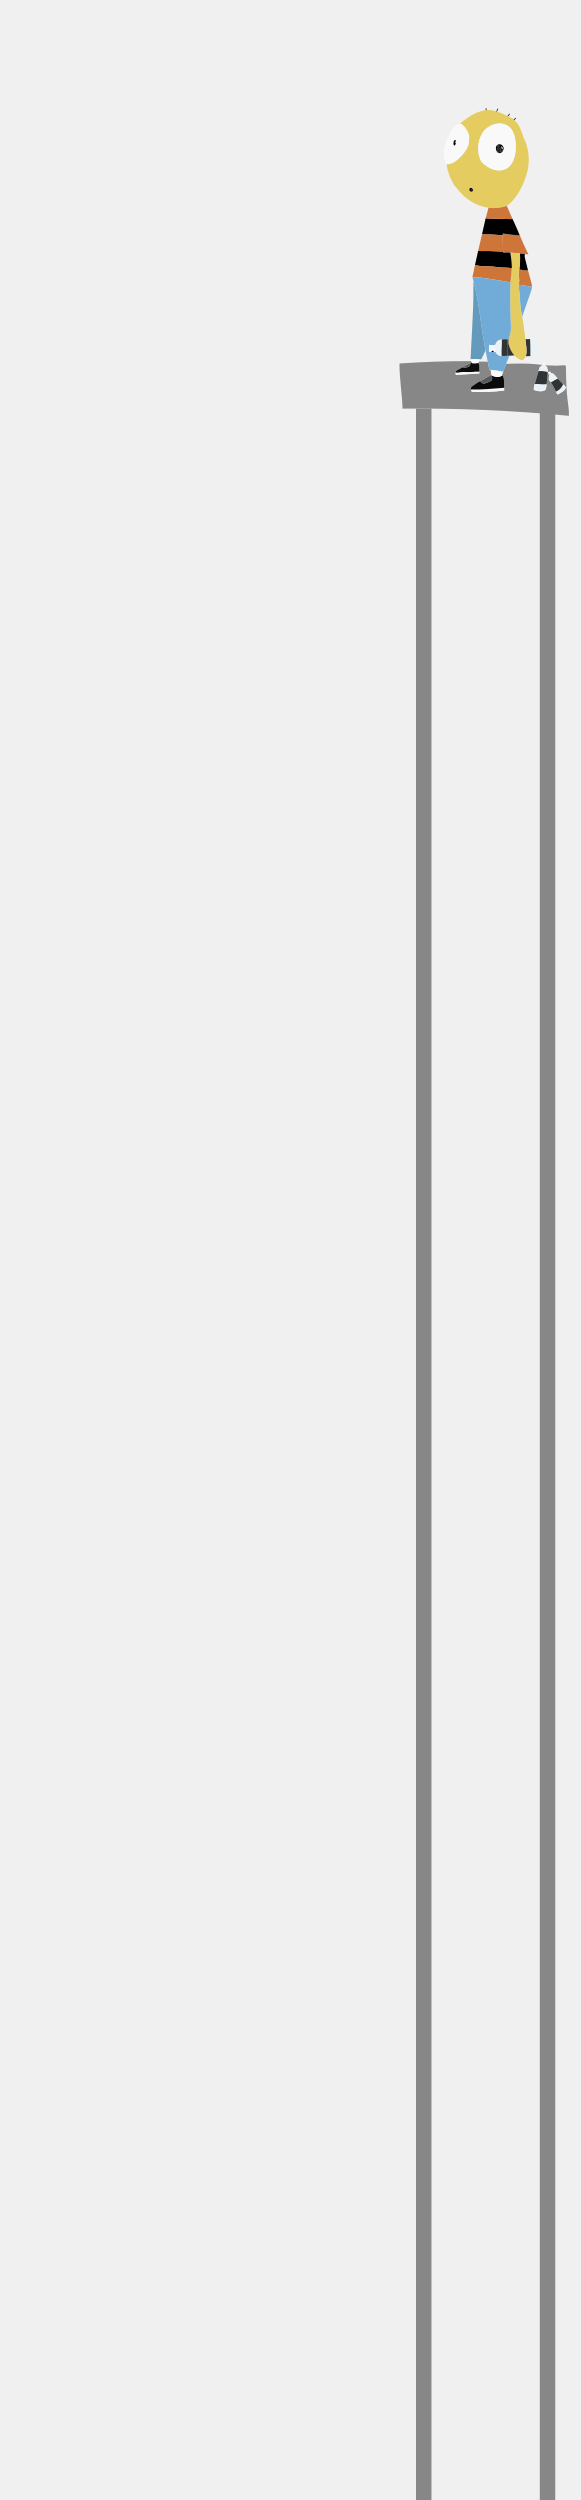
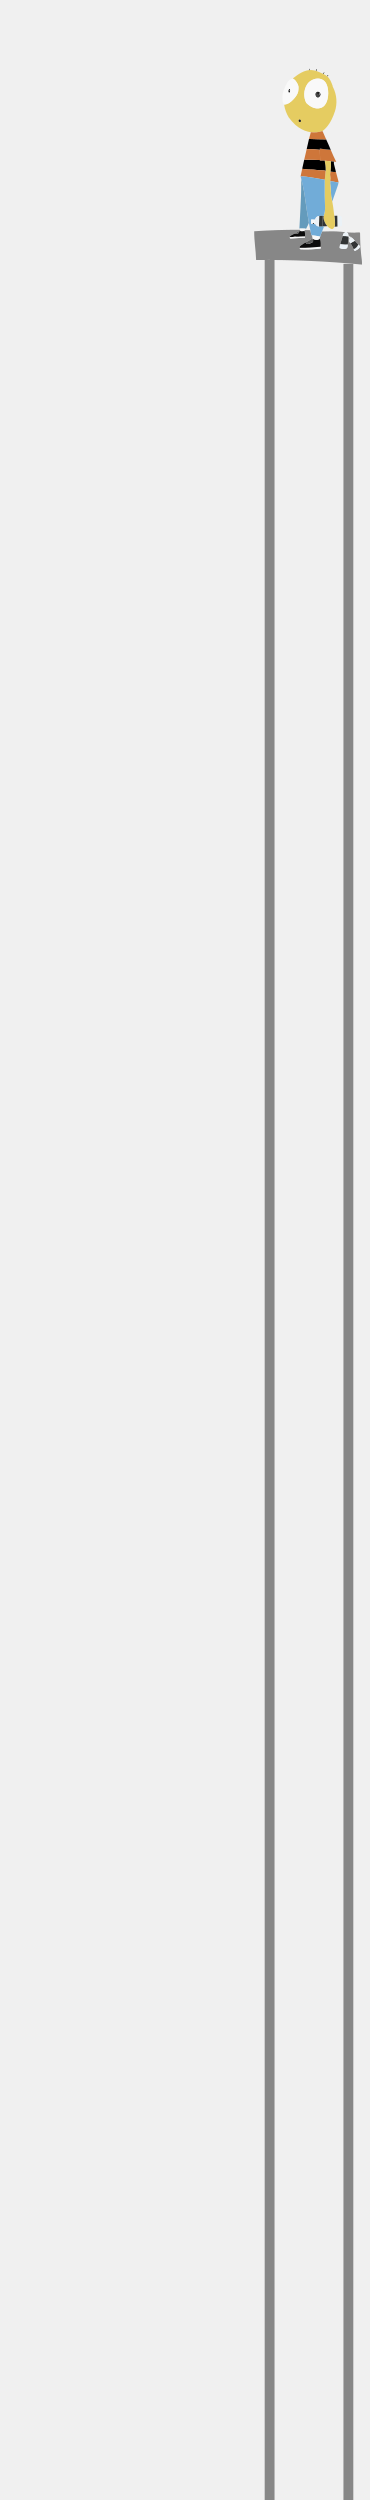
- <svg xmlns="http://www.w3.org/2000/svg" viewBox="0 0 833.2 3588.1">
+ <svg xmlns="http://www.w3.org/2000/svg" viewBox="0 0 833.2 5639.26">
  <defs>
    <style>
      .cls-1 {
        fill: #f4f7f9;
      }

      .cls-2 {
        fill: #595959;
      }

      .cls-3 {
        fill: #e5cc61;
      }

      .cls-4 {
        fill: #649bbc;
      }

      .cls-5 {
        fill: none;
        stroke: #000;
        stroke-linecap: round;
        stroke-linejoin: round;
      }

      .cls-6 {
        fill: #0c0b0b;
      }

      .cls-7 {
        fill: #fff;
      }

      .cls-8 {
        fill: #f9f9f9;
      }

      .cls-9 {
        fill: #ce763a;
      }

      .cls-10 {
        fill: #313435;
      }

      .cls-11 {
        fill: #ebf2f7;
      }

      .cls-12 {
        fill: #878787;
      }

      .cls-13 {
        fill: #f7f7f7;
      }

      .cls-14 {
        fill: #71acd8;
      }
    </style>
  </defs>
  <g id="Layer_2" data-name="Layer 2">
    <path class="cls-5" d="M737.06,172.49c1.04-1.13,2.09-1.58,2.96-2.84" />
    <path class="cls-5" d="M728.15,168.41c.25-.61.54-1.66.81-1.99s.61-.59.92-.89c.56-.55,1-1.22,1.27-1.96" />
    <path class="cls-5" d="M712.56,161.82c.11-1.96,1.03-3.77,1.94-5.51" />
    <path class="cls-5" d="M698.09,160.21c-.08-1.52-.27-3.03-.59-4.52" />
  </g>
  <g id="Layer_3" data-name="Layer 3">
    <g>
      <path class="cls-12" d="M675.34,520.88c-3.75,1.72-7.23,3.98-10.81,6.05-1.69.98-3.41,1.91-5.18,2.73-.96.45-1.95.86-2.83,1.45-.65.43-1.23.96-1.81,1.49-.14.14-.3.28-.39.46-.11.23-.12.49-.15.74-.04.33-.12.65-.21.98-.05.23-.11.46-.16.7-.1.56-.11,1.17.17,1.67.22.4.66.69,1.1.69l.55.15,16.83-1.02c5.11-.31,10.23-.62,15.35-.93l.2-.34c0-.71.01-1.41,0-2.11.01-2.23.01-4.45-.01-6.67-.01-1.3-.04-2.61-.36-3.87-.23-.87-.64-1.75-1.41-2.21.14-.16.23-.37.32-.57.24-.53.48-1.05.71-1.58l.81.36c3.82-.11,7.64-.06,11.45.17l.46-.09c.79,3.87,1.62,7.73,2.48,11.58.62.05,1.23.1,1.85.15l-.02.23c.26,1.57.52,3.15.78,4.72h0c.13.77.25,1.52.38,2.28l-.48.25c-.25.09-.5.18-.74.29-2.33.95-4.43,2.41-6.58,3.73-2.66,1.63-5.44,3.05-8.2,4.53-3.33,1.79-6.63,3.63-9.59,5.96h0c-2.55,2.08-3.37,2.21-3.77,3.53-.27.9-.27,1.85-.11,2.79.07.42.17.85.29,1.26.2.68.5,1.41,1.14,1.73.35.18.76.2,1.16.22,15.07.67,30.19.04,45.14-1.89l-.04-.29c-.12-1.2-.17-2.41-.18-3.63-.08-5.25.51-10.57-1.02-15.56-.15-.49-.33-.99-.69-1.36-.36-.36-.94-.55-1.39-.31l-.3-.06c.07-.13.11-.27.16-.41.54-1.71,1.08-3.43,1.62-5.14h0c.28.05.55.11.83.18l.12-.51c-.19-1.3.28-2.6.75-3.82.94-2.47,1.9-4.94,2.88-7.41l.13.05c14.23-.46,28.5-.91,42.66.51,3.29.33,6.57.77,9.86,1.13-.63.24-1.22.67-1.76,1.09-.58.44-1.16.89-1.73,1.33-.54.41-1.1.86-1.32,1.49l.15.3c-.17.21-.27.5-.35.77-.37,1.24-.74,2.48-1.11,3.71-1.74,5.84-3.48,11.68-5.23,17.51-.09.29-.17.59-.26.89-.8,2.72-1.52,5.51-1.33,8.32l-.07.19c4.67,2.25,10.14,2.76,15.13,1.39l-.1-.36c.86-.2,1.59-.88,2.03-1.68.49-.9.66-1.95.82-2.97.2-1.36.39-2.73.56-4.1.63-4.99,1.06-10.02,1.48-15.04.05-.6.1-1.2.14-1.8l.43.03c.32.96.77,1.88,1.34,2.71.67-.41,1.32-.86,1.93-1.37l.06.08c-.34.27-.64.59-.88.95-.65.97-.93,2.16-1.1,3.32-.21,1.44-.29,2.91-.21,4.36,0,.12,0,.23.02.35.95,1.1,1.89,2.21,2.76,3.37.37.47.72.96,1.06,1.46,1.51,2.21,2.7,4.63,3.89,7.03.81,1.64,1.63,3.29,2.44,4.93.57,1.15,1.13,2.29,1.7,3.44l.68.45c.58-.02,1.13-.27,1.64-.53,2.86-1.44,5.55-3.2,8.01-5.24v-.24c.51-.68,1.02-1.36,1.53-2.05.26-.33.51-.68.63-1.08.04-.15.06-.31.06-.46l.98-.03c.33,5.96.8,11.91,1.53,17.83.92,7.52,2.24,15.06,1.89,22.62h-.03c-79.34-7.66-159.1-11.11-238.8-10.34-.55-21.65-4.53-43.16-4.31-64.82,34.04-2.32,68.15-3.45,102.27-3.38l.81-.02c.01.07.01.13.01.2.02.58.11,1.21.34,1.74l-.22.1c-.42.18-.84.37-1.26.57Z" />
      <path class="cls-12" d="M801.47,524.83v-.28c2.8-.1,5.59-.2,8.38-.3.62-.02,1.31-.02,1.78.39.51.45.57,1.22.58,1.91.2,9.94.35,19.9.9,29.83l-.98.03c0-.98-.79-1.88-1.53-2.61-.73-.71-1.45-1.42-2.16-2.14-2.8-2.8-5.53-5.67-8.18-8.61-1.64-1.8-3.24-3.62-4.81-5.47l-.1.04s-.01-.03-.02-.04c-.04-.06-.09-.1-.13-.15-.92-.88-1.97-1.77-3.24-1.82-.75-.03-1.47.27-2.06.74l-.06-.08c.21-.17.42-.35.63-.54.07-.06.15-.14.17-.24.02-.12-.05-.23-.1-.33-.29-.56-.3-1.35-.86-1.62-.3-.15-.65-.08-.98-.01-.7.14-1.4.29-2.11.43l-.4-.02c.06-1.26.03-2.52-.17-3.76-.04-.29-.11-.59-.3-.81-.19-.21-.48-.3-.75-.39l.75-.23c-.23-2.07-1.9-3.73-3.81-4.61.06,0,.11,0,.17.02.74.07,1.48.13,2.22.18,3.44.24,6.9.31,10.36.37l6.81.12Z" />
      <path class="cls-11" d="M812.13,556.41c0,.15-.02.31-.06.46-.12.4-.37.75-.63,1.08-.51.69-1.02,1.37-1.54,2.05v.24c-2.45,2.04-5.14,3.8-8,5.24-.51.26-1.06.51-1.64.53l-.68-.45c-.57-1.15-1.13-2.29-1.7-3.44l.43-.21c4.24-1.88,7.72-5.41,9.55-9.68l.58-.57c.71.72,1.43,1.43,2.16,2.14.74.73,1.53,1.63,1.53,2.61Z" />
      <path class="cls-10" d="M808.44,551.66l-.58.57c-1.83,4.27-5.31,7.8-9.55,9.68l-.43.21c-.81-1.64-1.63-3.29-2.44-4.93-1.19-2.4-2.38-4.82-3.89-7.03-.34-.5-.69-.99-1.06-1.46l.66-.51c.94-.25,1.74-.83,2.55-1.37,1.83-1.23,3.78-2.27,5.82-3.1l.74-.67c2.65,2.94,5.38,5.81,8.18,8.61Z" />
      <path class="cls-11" d="M800.26,543.05l-.74.67c-2.04.83-3.99,1.87-5.82,3.1-.81.54-1.61,1.12-2.55,1.37l-.66.51c-.87-1.16-1.81-2.27-2.76-3.37-.01-.12-.02-.23-.02-.35h.03c2.1-2.57,5.32-4.05,7.39-6.65.16-.21.31-.48.22-.71l.1-.04c1.57,1.85,3.17,3.67,4.81,5.47Z" />
      <path class="cls-11" d="M795.35,537.62c.09.23-.06.5-.22.71-2.07,2.6-5.29,4.08-7.39,6.65h-.03c-.08-1.45,0-2.92.21-4.36.17-1.16.45-2.35,1.1-3.32.24-.36.54-.68.88-.95.59-.47,1.31-.77,2.06-.74,1.27.05,2.32.94,3.24,1.82.04.05.09.09.13.15.01.01.01.03.02.04Z" />
      <path class="cls-1" d="M790.54,535.16c.05.1.12.21.1.33-.02.1-.1.18-.17.24-.21.19-.42.37-.63.54-.61.51-1.26.96-1.93,1.37-.57-.83-1.02-1.75-1.34-2.71l-.43-.03c.02-.27.04-.54.05-.81v-.15l.4.02c.71-.14,1.41-.29,2.11-.43.33-.07.68-.14.98.01.56.27.57,1.06.86,1.62Z" />
      <path class="cls-11" d="M786.02,530.18c.2,1.24.23,2.5.17,3.76v.15l-.36-.02c-.14.15-.37-.05-.52-.2-.28-.26-.67-.35-1.04-.43-3.7-.8-7.51-1.1-11.3-.89.37-1.23.74-2.47,1.11-3.71.08-.27.18-.56.35-.77.06-.07.12-.14.2-.19.26-.17.58-.18.88-.19,3.19-.06,6.39.38,9.46,1.29.27.09.56.18.75.39.19.22.26.52.3.81Z" />
      <path class="cls-10" d="M785.83,534.07l.36.02c-.01.27-.03.54-.05.81-.04.6-.09,1.2-.14,1.8-.42,5.02-.85,10.05-1.48,15.04l-.57-.07c-5.36.9-10.81-.46-16.24-.65l-.23-.07c.09-.3.17-.6.26-.89,1.75-5.83,3.49-11.67,5.23-17.51,3.79-.21,7.6.09,11.3.89.37.08.76.17,1.04.43.15.15.38.35.52.2Z" />
      <path class="cls-11" d="M785.72,528.75l-.75.23c-3.07-.91-6.27-1.35-9.46-1.29-.3.01-.62.02-.88.19-.08.05-.14.12-.2.19l-.15-.3c.22-.63.78-1.08,1.32-1.49.57-.44,1.15-.89,1.73-1.33.54-.42,1.13-.85,1.76-1.09.94.1,1.88.2,2.82.28,1.91.88,3.58,2.54,3.81,4.61Z" />
      <path class="cls-11" d="M781.11,560.49l.1.36c-4.99,1.37-10.46.86-15.13-1.39l.07-.19c-.19-2.81.53-5.6,1.33-8.32l.23.07c5.43.19,10.88,1.55,16.24.65l.57.07c-.17,1.37-.36,2.74-.56,4.1-.16,1.02-.33,2.07-.82,2.97-.44.8-1.17,1.48-2.03,1.68Z" />
      <path class="cls-1" d="M782.33,520.55c.12.25.1.54.08.81-.07.84-.17,1.69-.3,2.53l-.03.27c-.06-.01-.11-.01-.17-.02-.11-.05-.23-.1-.34-.15-.46-.19-.94-.34-1.44-.35l-.79-.23c-.01-.77-.01-1.53,0-2.3,0-.25.01-.52.13-.74.08-.15.2-.26.33-.36.29-.23.64-.42,1.01-.4.31.02.59.17.85.32.26.16.54.34.67.62Z" />
      <path class="cls-11" d="M781.57,523.99c.11.05.23.1.34.15-.94-.08-1.88-.18-2.82-.28.33-.14.68-.22,1.04-.22.5,0,.98.16,1.44.35Z" />
      <path class="cls-11" d="M771.34,497.52c.11,2.43.12,4.86.1,7.29-.02,1.22-.04,2.43-.06,3.65s-.35,1.2-1.54,1.42c-2.84.53-5.7.91-8.58,1.15l-.05-.52c.07-7.94-.05-15.9-.37-23.84,2.64.04,5.28.17,7.91.4l.39.26c1.1.75,1.42,2.2,1.61,3.52.31,2.21.49,4.44.59,6.67Z" />
      <path class="cls-9" d="M763.86,411.28c-.11.01-.21.01-.32.01-5.98.19-11.79-2.43-17.79-2.45l-1.03-.02c.08-2.14.5-4.32.51-6.48.03-2.81-.63-5.59-.68-8.4-.05-2.42.37-4.82.74-7.21l.58.09c.97.16,1.94.31,2.91.47,2.55.41,5.11.81,7.68.68l1.27-.34c.81,3.07,1.64,6.13,2.47,9.19.77,2.86,1.54,5.72,2.32,8.58.53,1.94,1.05,3.89,1.34,5.88Z" />
      <path class="cls-14" d="M763.54,411.29v.14c-.08,2.84-1.03,5.58-1.96,8.26-4.11,11.81-7.85,22.56-11.96,34.37l-.19.04c-.34-1.79-.71-3.58-1.1-5.37-.44-2.02-.91-4.05-1.18-6.1-.24-1.84-.31-3.7-.4-5.55-.39-8.17-1.08-16.32-2.06-24.44l.33-.21c-.3-1.19-.35-2.39-.3-3.61l1.03.02c6,.02,11.81,2.64,17.79,2.45Z" />
      <path class="cls-10" d="M761.21,510.51l.05.52c-1.97.17-3.94.26-5.91.29l-.82-.07c.64-1.63,1-3.4,1.16-5.15.27-3.12-.08-6.26-.43-9.37-.37-3.31-.78-6.6-1.21-9.9l.88-.11c1.97-.07,3.94-.09,5.91-.05.32,7.94.44,15.9.37,23.84Z" />
      <path class="cls-9" d="M758.47,365.14c-1.73-.18-3.46-.35-5.19-.53-2.34-.24-4.67-.48-7-.72-2.3-.24-4.6-.48-6.9-.71-2.28-.23-4.56-.47-6.84-.62-3.49-.24-6.97-.31-10.44.08-.02-.52-.03-1.07-.05-1.63-.18-6.19-.25-14.57-.52-23.18-.02-.85-.05-1.71-.08-2.57l.67-.02c7.87,1.2,15.79,2.1,23.73,2.7l.17-.07c3.55,8.69,7.72,17.84,12.45,27.27Z" />
      <path d="M757.73,387.63l-1.27.34c-2.57.13-5.13-.27-7.68-.68-.97-.16-1.94-.31-2.91-.47l-.58-.09c.03-.19.06-.39.09-.58,1.07-7.19,1.35-14.5.85-21.76l.05-.5c2.33.24,4.66.48,7,.72l-.12,1.14c-.33,1.86.07,3.76.5,5.59,1.25,5.46,2.64,10.88,4.07,16.29Z" />
      <path class="cls-3" d="M732.47,414.47c-.19-3.03-.09-6.05.15-9.09.51-6.73,1.67-13.47,1.91-20.24.02-.66.04-1.33.04-1.99.03-6.74-1.02-13.43-2.07-20.09l.04-.5c2.28.15,4.56.39,6.84.62,2.3.23,4.6.47,6.9.71l-.05.5c.5,7.26.22,14.57-.85,21.76-.03.19-.06.39-.09.58-.37,2.39-.79,4.79-.74,7.21.05,2.81.71,5.59.68,8.4-.01,2.16-.43,4.34-.51,6.48-.05,1.22,0,2.42.3,3.61l-.33.21c.98,8.12,1.67,16.27,2.06,24.44.09,1.85.16,3.71.4,5.55.27,2.05.74,4.08,1.18,6.1.39,1.79.76,3.58,1.1,5.37.76,3.89,1.42,7.8,1.97,11.72.79,7.02,1.76,14.01,2.65,21.01.43,3.3.84,6.59,1.21,9.9.35,3.11.7,6.25.43,9.37-.16,1.75-.52,3.52-1.16,5.15-.51,1.27-1.17,2.47-2.04,3.53-.79.97-1.82,1.85-3.06,1.99-.86.09-1.71-.18-2.51-.5-3.36-1.34-6.25-3.48-8.67-6.14-3.7-4.05-6.29-9.27-7.81-14.59-.39-1.37-.73-2.78-.79-4.21-.07-1.46.15-2.89.49-4.31.37-1.6.9-3.18,1.34-4.77,1.16-4.21,1.92-8.6,1.85-12.96-.93-18.25-1.24-36.54-.94-54.82h.08Z" />
-       <path class="cls-3" d="M690.83,232.11h.03c4.94,4.91,10.7,9.22,17.36,11.29s14.33,1.64,20.09-2.29c5.92-4.04,9.07-11.11,10.63-18.1,1.83-8.18,1.89-16.75.18-24.95-1.23-5.85-3.5-11.73-7.95-15.72-4-3.58-9.5-5.29-14.88-5.14-5.37.15-10.61,2.06-15.15,4.94-1.86,1.18-3.62,2.53-5.15,4.12-1.41,1.47-2.6,3.13-3.67,4.87-7.47,12.18-8.03,28.28-1.49,40.98ZM752.8,258.33l.21.09c-5.51,14.08-13.23,27.82-25.25,36.97l-.25-.03c-.38.14-.75.28-1.13.41-8.1,2.8-16.86,3.55-25.36,2.41-2.07-.26-4.13-.65-6.16-1.14-10.74-2.61-20.69-8.18-28.88-15.62-5.21-4.73-9.72-10.18-14.06-15.73l-.2-.09c-5.54-8.98-9.25-19.09-10.83-29.53-.02-.07-.03-.15-.04-.22l.66-.11c8.25-.23,15.21-6.06,20.79-12.15,4.63-5.05,8.94-10.75,10.37-17.45.72-3.38.67-6.88.62-10.34-1.13-6.04-2.4-7.04-4.46-10.58-2.01-3.45-4.86-6.53-8.51-8.13,6.25-4.84,12.54-9.71,19.55-13.37,7.02-3.67,14.88-6.1,22.79-5.69,8.69.44,16.82,4.23,24.69,7.95,3.78,1.78,7.6,3.59,10.78,6.29,6.41,5.43,9.47,13.73,12.27,21.65l-.16.54c1.35,2.87,2.7,5.75,3.85,8.7,6.87,17.59,6.39,37.93-1.29,55.17ZM674.6,274.5l.03-.04h0s.11-.02.11-.02c.6.42,1.33.69,2.06.64s1.45-.45,1.77-1.11c.23-.46.24-1.01.16-1.52-.17-1.1-.84-2.17-1.87-2.6-1.02-.44-2.39-.08-2.9.91-.28.55-.28,1.19-.21,1.8.07.73.29,1.51.85,1.94Z" />
+       <path class="cls-3" d="M752.8,258.33l.21.09c-5.51,14.08-13.23,27.82-25.25,36.97l-.25-.03c-.38.14-.75.28-1.13.41-8.1,2.8-16.86,3.55-25.36,2.41-2.07-.26-4.13-.65-6.16-1.14-10.74-2.61-20.69-8.18-28.88-15.62-5.21-4.73-9.72-10.18-14.06-15.73l-.2-.09c-5.54-8.98-9.25-19.09-10.83-29.53-.02-.07-.03-.15-.04-.22l.66-.11c8.25-.23,15.21-6.06,20.79-12.15,4.63-5.05,8.94-10.75,10.37-17.45.72-3.38.67-6.88.62-10.34-1.13-6.04-2.4-7.04-4.46-10.58-2.01-3.45-4.86-6.53-8.51-8.13,6.25-4.84,12.54-9.71,19.55-13.37,7.02-3.67,14.88-6.1,22.79-5.69,8.69.44,16.82,4.23,24.69,7.95,3.78,1.78,7.6,3.59,10.78,6.29,6.41,5.43,9.47,13.73,12.27,21.65l-.16.54c1.35,2.87,2.7,5.75,3.85,8.7,6.87,17.59,6.39,37.93-1.29,55.17ZM690.83,232.11h.03c4.94,4.91,10.7,9.22,17.36,11.29s14.33,1.64,20.09-2.29c5.92-4.04,9.07-11.11,10.63-18.1,1.83-8.18,1.89-16.75.18-24.95-1.23-5.85-3.5-11.73-7.95-15.72-4-3.58-9.5-5.29-14.88-5.14-5.37.15-10.61,2.06-15.15,4.94-1.86,1.18-3.62,2.53-5.15,4.12-1.41,1.47-2.6,3.13-3.67,4.87-7.47,12.18-8.03,28.28-1.49,40.98ZM674.6,274.5l.03-.04h0s.11-.02.11-.02c.6.42,1.33.69,2.06.64s1.45-.45,1.77-1.11c.23-.46.24-1.01.16-1.52-.17-1.1-.84-2.17-1.87-2.6-1.02-.44-2.39-.08-2.9.91-.28.55-.28,1.19-.21,1.8.07.73.29,1.51.85,1.94Z" />
      <path d="M721.45,335.26c.03.86.06,1.72.08,2.57l-.56.02c-9.35-1.11-18.78-1.56-28.2-1.32l-.99-.23c1.68-7.28,3.36-14.56,4.98-21.85l.33-1.26,1.06.28c12.23.59,24.46.92,36.7.98l.7-.37c3.42,7.49,6.85,14.87,10.2,23.14.09.22.18.43.27.65l-.17.07c-7.94-.6-15.86-1.5-23.73-2.7l-.67.02Z" />
      <path class="cls-8" d="M739.12,198.06c1.71,8.2,1.65,16.77-.18,24.95-1.56,6.99-4.71,14.06-10.63,18.1-5.76,3.93-13.43,4.36-20.09,2.29s-12.42-6.38-17.36-11.3h-.03c-6.54-12.69-5.98-28.79,1.49-40.97,1.07-1.74,2.26-3.4,3.67-4.87,1.53-1.59,3.29-2.94,5.15-4.12,4.54-2.88,9.78-4.79,15.15-4.94,5.38-.15,10.88,1.56,14.88,5.14,4.45,3.99,6.72,9.87,7.95,15.72ZM720.7,218.08c1.46-1.53,2.26-3.72,1.99-5.82s-1.67-4.05-3.63-4.86c-1.95-.81-4.4-.36-5.85,1.18-1.13,1.2-1.6,2.92-1.5,4.57.1,1.64.72,3.22,1.51,4.66.25.47.61.98,1.14.99l.04-.04c.74.84,1.95,1.23,3.08,1.08,1.24-.15,2.36-.86,3.22-1.76Z" />
      <path class="cls-10" d="M738.25,510.13h-.01c-1.51.1-4.22.25-5.73.34-.73.05-1.47.09-2.2.14-.74.04-1.49.08-2.23.11-.23-7.73-.21-15.46.06-23.19l.03-.58c.44.01.88.04,1.32.07h.65c-.34,1.42-.56,2.85-.49,4.31.06,1.43.4,2.84.79,4.21,1.52,5.32,4.11,10.54,7.81,14.59Z" />
      <path class="cls-9" d="M735.55,314.08l-.7.37c-12.24-.06-24.47-.39-36.7-.98l-1.06-.28c1.28-4.76,2.55-9.52,3.83-14.28l.1-.73c8.5,1.14,17.26.39,25.36-2.41l1.25.16c2.61,6.43,5.26,12.33,7.92,18.15Z" />
      <path d="M732.5,363.06c1.05,6.66,2.1,13.35,2.07,20.09,0,.66-.02,1.33-.04,1.99h-.3c-4.75-1.39-9.81-.89-14.74-1.18-4.24-.25-8.42-1.1-12.66-1.41-4-.3-8.03-.12-12.05-.32-4.13-.21-8.24-.81-12.34-1.41l-.79-.17c1.48-6.86,3.03-13.71,4.61-20.55l.77.18c11.28-.12,22.57.14,33.84.76l1.18-.03c.02.56.03,1.11.05,1.63,3.47-.39,6.95-.32,10.44-.08l-.04.5Z" />
      <path class="cls-9" d="M734.23,385.13h.3c-.24,6.78-1.4,13.52-1.91,20.25l-.94-.08c-6.43-1.32-12.91-2.37-19.38-3.42-3.38-.55-6.76-1.09-10.14-1.64-7.89-1.28-15.84-2.56-23.83-2.24h-.07l-.21-.24c1.15-5.71,2.35-11.42,3.6-17.11l.79.17c4.1.6,8.21,1.2,12.34,1.41,4.02.2,8.05.02,12.05.32,4.24.31,8.42,1.16,12.66,1.41,4.93.29,9.99-.21,14.74,1.17Z" />
      <path class="cls-14" d="M679.66,403.72c-.43-1.63-.86-3.27-1.3-4.9l-.03-.82c7.99-.32,15.94.96,23.83,2.24,3.38.55,6.76,1.09,10.14,1.64,6.47,1.05,12.95,2.1,19.38,3.42l.94.08c-.24,3.04-.34,6.06-.15,9.09h-.08c-.3,18.28.01,36.57.94,54.82.07,4.36-.69,8.75-1.85,12.96-.44,1.59-.97,3.17-1.34,4.77h-.65c-.44-.03-.88-.06-1.32-.07-2.74-.14-5.49-.03-8.21.31-.29.03-.57.07-.86.11v.15c-2.61.15-5.13,1.57-6.58,3.76-.79,1.2-1.26,2.57-1.61,3.96-.02.06-.03.13-.05.19l-.59-.14c-2.47.18-4.97.1-7.42-.25-.27-.04-.58-.06-.77.14-.1.1-.13.26-.16.4-.11.62-.11,1.25-.11,1.88.01,2.23.01,4.46.01,6.69,0,.18,0,.36.09.52.18.32.62.37.99.37,2.59.04,5.17.08,7.75.12l.52-.21c.03.1.08.21.12.31,1.36,3.12,4.47,5.61,7.87,5.54v-.05l.51.03c2.8.15,5.61.08,8.41-.06.74-.03,1.49-.07,2.23-.11l.11,1.68c-1.35,3.28-2.68,6.58-3.98,9.88-.98,2.47-1.94,4.94-2.88,7.41-.47,1.22-.94,2.52-.75,3.82l-.12.51c-.28-.07-.55-.13-.83-.19-5.77-1.4-11.65-2.35-17.56-2.86-.62-.05-1.23-.1-1.85-.15-.86-3.85-1.69-7.71-2.48-11.58-1.13-5.4-2.19-10.81-3.19-16.23-1.94-10.38-3.66-20.79-5.17-31.24-1.78-12.32-3.27-24.67-5.35-36.94-1.78-10.41-3.98-20.76-6.6-31Z" />
      <path class="cls-10" d="M728.17,486.95l-.03.58c-.27,7.73-.29,15.46-.06,23.19-2.8.14-5.61.21-8.41.06v-.06c-.52-7.74.58-15.51.31-23.26l-.02-.2c2.72-.34,5.47-.45,8.21-.31Z" />
      <path class="cls-13" d="M723.66,560.2l.04.29c-14.95,1.93-30.07,2.56-45.14,1.89-.4-.02-.81-.04-1.16-.22-.64-.32-.94-1.05-1.14-1.73-.12-.41-.22-.84-.29-1.26l1.23-.16c15.35.4,30.67-1.31,45.99-2.44h.29c.01,1.22.06,2.43.18,3.63Z" />
      <path class="cls-6" d="M679.85,552.85c2.96-2.33,6.26-4.17,9.59-5.96l.26.49c.41.73.88,1.44,1.53,1.97.91.74,2.12,1.04,3.29,1.02,1.17-.01,2.32-.32,3.43-.69,2.28-.76,4.48-1.77,6.54-3.02.58-.35,1.17-.75,1.48-1.35.24-.46.3-.99.35-1.51.08-.94.15-1.97-.4-2.74-.54-.74-1.63-1.22-1.59-2.14l-.11-.29c.24-.11.49-.2.74-.29l.29.32c2.09,1.09,4.36,1.84,6.69,2.22,1.01.16,2.03.26,3.05.16,1.52-.14,2.96-.71,4.38-1.27.23-.08.46-.18.62-.37l.09-.12.3.06c.45-.24,1.03-.05,1.39.31.36.37.54.87.69,1.36,1.53,4.99.94,10.31,1.02,15.56h-.29c-15.32,1.13-30.64,2.84-45.99,2.44l-1.23.16c-.16-.94-.16-1.89.11-2.79.4-1.32,1.22-1.45,3.77-3.54h0Z" />
      <path d="M716.93,208.66c.42-.43.99-.72,1.6-.79.17-.02.42-.11.37-.28-.5-.18-1.1-.07-1.5.28-.23.2-.39.48-.47.79ZM714.4,218.76l-.04.04c-.53-.01-.89-.52-1.14-.99-.79-1.44-1.41-3.02-1.51-4.66-.1-1.65.37-3.37,1.5-4.57,1.45-1.54,3.9-1.99,5.85-1.18,1.96.81,3.36,2.76,3.63,4.86s-.53,4.29-1.99,5.82c-.86.9-1.98,1.61-3.22,1.76-1.13.15-2.34-.24-3.08-1.08ZM716.41,209.37c-.53-.44-1.13-.75-1.81-.82-.25-.02-.51,0-.7.14-.27.19-.34.56-.39.9-.4,2.89-.73,6.12.98,8.49.25.35.56.68.96.82.41.13.93,0,1.11-.39.13-.27.07-.58,0-.87-.08-.37-.17-.73-.27-1.09.04-.13.06-.26.08-.39.17-1.3.06-2.64-.31-3.89,1.29.39,2.29,1.73,2.17,3.09-.04.5-.21.99-.22,1.5,0,.27.06.56.2.79.11.2.28.36.5.43.64.22,1.24-.36,1.66-.88.69-.87,1.42-1.81,1.51-2.91l-1.35.57s.01-.04.01-.07c-.21.09-.41.2-.6.32-.01.01-.02.01-.03.02h-.01s-.07.03-.1.04c-.3.13-.59.25-.89.38-.06.03-.13.05-.19.08.14-1.62-.25-3.34-1.08-4.75-.33-.55-.74-1.09-1.23-1.51Z" />
      <path class="cls-9" d="M722.05,361.01l-1.18.03c-11.27-.62-22.56-.88-33.84-.76l-.77-.18c1.82-7.94,3.68-15.87,5.52-23.8l.99.23c9.42-.24,18.85.21,28.2,1.32l.56-.02c.27,8.61.34,16.99.52,23.18Z" />
      <path d="M720.53,214.86l1.35-.57c-.09,1.1-.82,2.04-1.51,2.91-.42.52-1.02,1.1-1.66.88-.22-.07-.39-.23-.5-.43.2-.45.34-.93.43-1.42.34-.41.74-.76,1.19-1.05.01,0,.03.02.04.02.27.07.62-.07.66-.34Z" />
      <path class="cls-8" d="M721.86,533.72h0c-.54,1.72-1.08,3.44-1.62,5.15-.05.14-.09.28-.16.41l-.09.12c-.16.19-.39.29-.62.37-1.42.56-2.86,1.13-4.38,1.27-1.02.1-2.04,0-3.05-.16-2.33-.38-4.6-1.13-6.69-2.22l-.29-.32.48-.25c.11-.77-.11-1.52-.38-2.27h0c-.26-1.58-.52-3.16-.78-4.73l.02-.23c5.91.51,11.79,1.46,17.56,2.86Z" />
      <path d="M720.54,214.79s0,.05-.01.07c-.2.09-.39.17-.59.25.19-.12.39-.23.6-.32Z" />
      <path d="M719.94,215.11c.2-.08.39-.16.59-.25-.04.27-.39.41-.66.34-.01,0-.03-.01-.04-.02.02-.02.05-.03.07-.05h.01s.02-.01.03-.02Z" />
-       <path class="cls-11" d="M719.11,487.52v-.15c.28-.04.56-.08.85-.11l.02.2c.27,7.75-.83,15.52-.31,23.26v.06l-.51-.03v.05c-3.4.07-6.51-2.42-7.87-5.54-.04-.1-.09-.21-.12-.31-1.21-2.99-1.07-6.38-.31-9.52.02-.06.03-.13.05-.19.35-1.39.82-2.76,1.61-3.96,1.45-2.19,3.97-3.61,6.59-3.76Z" />
+       <path class="cls-11" d="M719.16,510.75v.05c-3.4.07-6.51-2.42-7.87-5.54-.04-.1-.09-.21-.12-.31-1.21-2.99-1.07-6.38-.31-9.52.02-.06.03-.13.05-.19.35-1.39.82-2.76,1.61-3.96,1.45-2.19,3.97-3.61,6.59-3.76v-.15c.28-.04.56-.08.85-.11l.02.2c.27,7.75-.83,15.52-.31,23.26v.06l-.51-.03Z" />
      <path d="M719.8,215.17s.02.01.03.01c-.45.29-.85.64-1.19,1.05.03-.2.06-.4.08-.6.06-.03.13-.05.19-.08.3-.13.59-.25.89-.38Z" />
      <path d="M718.9,207.59c.05.17-.2.26-.37.28-.61.07-1.18.36-1.6.79.08-.31.24-.59.47-.79.4-.35,1-.46,1.5-.28Z" />
      <path d="M716.41,209.37c.49.42.9.96,1.23,1.51.83,1.41,1.22,3.13,1.08,4.75-.16.08-.31.17-.41.31-.14.2-.15.51.06.65.08-.12.18-.24.27-.36-.09.49-.23.97-.43,1.42-.14-.23-.2-.52-.2-.79.01-.51.18-1,.22-1.5.12-1.36-.88-2.7-2.17-3.09-.2-.71-.49-1.4-.85-2.04-.07-.13-.15-.27-.28-.34-.33-.18-.74.14-.8.51-.06.36.11.72.27,1.05.13.27.26.55.38.82-.1.04-.19.1-.25.19-.13.17-.15.4-.16.61-.04.87,0,1.74.13,2.6.05.4.14.82.39,1.13.26.31.74.47,1.08.25.17-.12.27-.3.32-.5.1.36.19.72.27,1.09.07.29.13.6,0,.87-.18.38-.7.52-1.11.39-.4-.14-.71-.47-.96-.82-1.71-2.37-1.38-5.6-.98-8.49.05-.34.12-.71.39-.9.19-.14.45-.16.7-.14.68.07,1.28.38,1.81.82Z" />
      <path d="M718.72,215.63c-.02.2-.05.4-.08.6-.09.12-.19.24-.27.36-.21-.14-.2-.45-.06-.65.1-.14.25-.23.41-.31Z" />
      <path d="M716.06,212.27c.37,1.25.48,2.59.31,3.89-.02.13-.04.26-.08.39-.39-1.47-.89-2.9-1.51-4.28.17-.1.39-.12.59-.12.24.01.47.05.69.12Z" />
      <path d="M716.29,216.55c-.05.2-.15.38-.32.5-.34.22-.82.06-1.08-.25-.25-.31-.34-.73-.39-1.13-.13-.86-.17-1.73-.13-2.6,0-.21.03-.44.16-.61.06-.09.15-.15.25-.19.62,1.38,1.12,2.81,1.51,4.28Z" />
      <path d="M716.06,212.27c-.22-.07-.45-.11-.69-.12-.2,0-.42.02-.59.12-.12-.27-.25-.55-.38-.82-.16-.33-.33-.69-.27-1.05.06-.37.47-.69.8-.51.13.07.21.21.28.34.36.64.65,1.33.85,2.04Z" />
      <path class="cls-1" d="M711.17,504.95l-.52.21c-2.58-.04-5.16-.08-7.75-.12-.37,0-.81-.05-.99-.37-.09-.16-.09-.34-.09-.52,0-2.23,0-4.46-.01-6.69,0-.63,0-1.26.11-1.88.03-.14.06-.3.16-.4.19-.2.5-.18.77-.14,2.45.35,4.95.43,7.42.25l.59.14c-.76,3.14-.9,6.53.31,9.52Z" />
      <path class="cls-2" d="M705.92,541.06c.55.77.48,1.8.4,2.74-.05.52-.11,1.05-.35,1.51-.31.6-.9,1-1.48,1.35-2.06,1.25-4.26,2.26-6.54,3.02-1.11.37-2.26.68-3.43.69-1.17.02-2.38-.28-3.29-1.02-.65-.53-1.12-1.24-1.53-1.97l-.26-.49c2.76-1.48,5.54-2.9,8.2-4.53,2.15-1.32,4.25-2.78,6.58-3.73l.11.29c-.04.92,1.05,1.4,1.59,2.14Z" />
      <path class="cls-4" d="M676.06,515.46c-.23,0-.45.01-.68.02v-.42c.73-14.2,1.47-28.41,2.2-42.62,1.03-19.72,2.05-39.45,1.89-59.19v-.04c-.15-3.16-.09-6.33.19-9.49,2.62,10.24,4.82,20.59,6.6,31,2.08,12.27,3.57,24.62,5.35,36.94,1.51,10.45,3.23,20.86,5.17,31.24l-.09.02c-1.78,4.4-3.82,8.7-6.1,12.87-.77-.06-1.54-.11-2.3-.15-4.07-.23-8.15-.29-12.23-.18Z" />
      <path class="cls-8" d="M686.22,520.84c-.04.05-.08.09-.13.13-.19.16-.45.23-.7.29-1.9.46-3.87.42-5.82.38-.64-.01-1.31-.04-1.87-.37-.41-.24-.69-.62-.88-1.06-.23-.53-.32-1.16-.34-1.74,0-.07,0-.13-.01-.2-.02-.96.01-1.96-.41-2.81,4.08-.11,8.16-.05,12.23.18l-.06.88c-.32.72-.65,1.45-.98,2.17-.23.53-.47,1.05-.71,1.58-.09.2-.18.41-.32.57Z" />
      <path class="cls-6" d="M687.99,526.92c.02,2.22.02,4.44.01,6.67h-.19c-3.4-.1-6.8.1-10.19.32-2.98.2-5.98.43-8.96.23-1.14-.07-2.27-.21-3.4-.19-3.53.04-7,1.55-10.49,1.04l-.81-.21c.09-.33.17-.65.21-.98.03-.25.04-.51.15-.74.09-.18.25-.32.39-.46.58-.53,1.16-1.06,1.81-1.49.88-.59,1.87-1,2.83-1.45,1.77-.82,3.49-1.75,5.18-2.73l.21.37c1.87.51,3.85.24,5.73-.23.98-.24,1.98-.55,2.76-1.19,1.43-1.18,1.82-3.17,2.11-5,.42-.2.84-.39,1.26-.57l.22-.1c.19.44.47.82.88,1.06.56.33,1.23.36,1.87.37,1.95.04,3.92.08,5.82-.38.25-.06.51-.13.7-.29.05-.04.09-.08.13-.13.77.46,1.18,1.34,1.41,2.21.32,1.26.35,2.57.36,3.87Z" />
      <path class="cls-13" d="M655.07,537.84c-.44,0-.88-.29-1.1-.69-.28-.5-.27-1.11-.17-1.67.05-.24.11-.47.16-.7l.81.21c3.49.51,6.96-1,10.49-1.04,1.13-.02,2.26.12,3.4.19,2.98.2,5.98-.03,8.96-.23,3.39-.22,6.79-.42,10.19-.32h.19c.01.7,0,1.4,0,2.11l-.2.34c-5.12.31-10.24.62-15.35.93l-16.83,1.02-.55-.15Z" />
-       <path d="M676.14,273.12c.31,0,.62-.07.89-.2.06-.03.12-.07.15-.12.03-.08,0-.17-.04-.24-.12-.26-.28-.49-.48-.68-.12-.11-.29-.22-.43-.15-.09.05-.14.14-.17.23-.13.36-.13.77.04,1.1.01.02.02.04.04.06ZM674.63,274.45h0s-.03.05-.03.05c-.56-.43-.78-1.21-.85-1.94-.07-.61-.07-1.25.21-1.8.51-.99,1.88-1.35,2.9-.91,1.03.43,1.7,1.5,1.87,2.6.08.51.07,1.06-.16,1.52-.32.66-1.04,1.06-1.77,1.11s-1.46-.22-2.06-.64h-.11Z" />
+       <path d="M674.63,274.45h0s-.03.05-.03.05c-.56-.43-.78-1.21-.85-1.94-.07-.61-.07-1.25.21-1.8.51-.99,1.88-1.35,2.9-.91,1.03.43,1.7,1.5,1.87,2.6.08.51.07,1.06-.16,1.52-.32.66-1.04,1.06-1.77,1.11s-1.46-.22-2.06-.64h-.11ZM676.14,273.12c.31,0,.62-.07.89-.2.06-.03.12-.07.15-.12.03-.08,0-.17-.04-.24-.12-.26-.28-.49-.48-.68-.12-.11-.29-.22-.43-.15-.09.05-.14.14-.17.23-.13.36-.13.77.04,1.1.01.02.02.04.04.06Z" />
      <path d="M677.14,272.56c.04.07.07.16.04.24-.03.05-.09.09-.15.12-.27.13-.58.2-.89.2-.02-.02-.03-.04-.04-.06-.17-.33-.17-.74-.04-1.1.03-.09.08-.18.17-.23.14-.07.31.04.43.15.2.19.36.42.48.68Z" />
      <path class="cls-2" d="M675.34,520.88c-.29,1.83-.68,3.82-2.11,5-.78.64-1.78.95-2.76,1.19-1.88.47-3.86.74-5.73.23l-.21-.37c3.58-2.07,7.06-4.33,10.81-6.05Z" />
-       <path class="cls-8" d="M650.91,207.46l.19.02c.16.25.24.54.38.81.14.26.36.51.66.56.37.05.71-.24.94-.54.96-1.24,1.17-2.89,1.22-4.45.02-.7.02-1.4-.17-2.07-.14-.51-.52-1.05-1.04-1-.35.03-.61.34-.83.63-.47.6-.94,1.23-1.17,1.95-.43,1.3-.05,2.72-.18,4.09ZM640.85,235.85c.01.07.02.15.04.22h-.08c-2.99-3.57-3.42-8.58-3.56-13.25-.1-3.38-.12-6.78.35-10.13.88-6.25,3.44-12.12,6.04-17.87,1.72-3.8,3.5-7.63,6.1-10.89,2.61-3.26,6.17-5.93,10.28-6.66l.12-.26c.06.02.12.05.18.08,3.65,1.6,6.5,4.68,8.51,8.13,2.06,3.54,3.33,4.54,4.46,10.58.05,3.46.1,6.96-.62,10.34-1.43,6.7-5.74,12.4-10.37,17.45-5.58,6.09-12.54,11.92-20.79,12.15l-.66.11Z" />
+       <path class="cls-8" d="M650.91,207.46l.19.02c.16.25.24.54.38.81.14.26.36.51.66.56.37.05.71-.24.94-.54.96-1.24,1.17-2.89,1.22-4.45.02-.7.02-1.4-.17-2.07-.14-.51-.52-1.05-1.04-1-.35.03-.61.34-.83.63-.47.6-.94,1.23-1.17,1.95-.43,1.3-.05,2.72-.18,4.09ZM660.32,177.09c3.65,1.6,6.5,4.68,8.51,8.13,2.06,3.54,3.33,4.54,4.46,10.58.05,3.46.1,6.96-.62,10.34-1.43,6.7-5.74,12.4-10.37,17.45-5.58,6.09-12.54,11.92-20.79,12.15l-.66.11c.01.07.02.15.04.22h-.08c-2.99-3.57-3.42-8.58-3.56-13.25-.1-3.38-.12-6.78.35-10.13.88-6.25,3.44-12.12,6.04-17.87,1.72-3.8,3.5-7.63,6.1-10.89,2.61-3.26,6.17-5.93,10.28-6.66l.12-.26c.06.02.12.05.18.08Z" />
      <path d="M654.13,201.79c.19.67.19,1.37.17,2.07-.05,1.56-.26,3.21-1.22,4.45-.23.3-.57.59-.94.54-.3-.05-.52-.3-.66-.56-.14-.27-.22-.56-.38-.81l-.19-.02c.13-1.37-.25-2.79.18-4.09.23-.72.7-1.35,1.17-1.95.22-.29.48-.6.83-.63.52-.05.9.49,1.04,1Z" />
    </g>
    <path d="M706.36,504.73c-.05.14.01-.02.03-.05.01-.02.05-.06.05-.08,0,.02-.06.08-.02.03.04-.04.08-.09.12-.13.07-.06-.01,0-.01,0,0,0,.06-.04.07-.05.05-.03.09-.05.14-.08.05-.03-.1.04-.02,0,.03,0,.05-.02.08-.02s.05-.01.08-.02c.02,0,.03,0,.05,0,.04,0,.02,0-.05,0,.05,0,.11,0,.16,0,.02,0,.12,0,.03,0s.02,0,.03,0c.01,0,.15.05.15.05,0,0-.11-.05-.02,0,.02.01.05.02.07.04s.05.03.07.04c.06.04.02.02-.01-.01.03.04.08.07.12.11.02.02.04.06.06.07-.03-.02-.06-.08-.01-.01.03.04.05.09.08.14.03.05-.03-.1,0-.02,0,.03.02.06.03.09l.48-.63c-.72.02-1.45.03-2.17.02-.26,0-.51.23-.5.5s.22.5.5.5c.72.01,1.45,0,2.17-.02.32-.01.57-.31.48-.63-.2-.7-.84-1.2-1.56-1.24-.33-.02-.68.09-.95.26-.33.21-.55.5-.69.86-.1.24.11.56.35.62.29.07.51-.09.62-.35h0Z" />
    <path d="M722.45,212.88c0-.7-.28-1.37-.75-1.9-.18-.2-.53-.19-.71,0-.19.21-.19.5,0,.71.04.04.08.09.11.14l-.08-.1c.12.16.23.34.3.52l-.05-.12c.08.2.14.4.17.61l-.02-.13c.01.09.02.18.02.28,0,.26.23.51.5.5s.5-.22.5-.5h0Z" />
    <path class="cls-7" d="M720.95,213.35c.09-.51.08-1.05-.11-1.54-.09-.24-.2-.46-.33-.67-.06-.09-.11-.19-.16-.28-.02-.05-.02-.05,0,0,0-.03-.02-.05-.03-.08,0-.03-.01-.05-.02-.08,0,.06,0,.07,0,0l-.37.48c.06-.01.03,0-.01,0,.07-.01,0-.02-.01,0,.01,0,.06.02.08.02.11.03-.03-.03.01,0,.02.02.05.03.07.04.05.03-.04-.05,0,0,.02.02.04.04.06.06.05.04-.03-.06,0,0s.07.11.1.17c.01.03.02.05.04.08-.02-.04-.02-.04,0,0,.04.13.09.25.12.38s.07.26.09.39c.01.07.02.13.03.2,0,.03.01.11,0,.04,0,.03,0,.07.01.1.01.12.03.24.02.37v.03s0,.04,0,0c0-.04,0-.04,0-.02,0,.01,0,.02,0,.03-.01.03.03-.06.04-.08.02-.02.11-.09.05-.06-.24.1-.31.48-.18.68.16.25.43.29.68.18.38-.16.44-.63.41-.99-.03-.4-.1-.8-.21-1.19-.1-.37-.24-.73-.5-1.02-.29-.32-.74-.47-1.16-.37-.2.04-.38.27-.37.48.04.5.33.89.55,1.32.01.03.01.03,0-.01.01.03.02.06.03.09.02.06.04.12.05.17.01.04.02.09.03.13,0,.02.03.21.02.09.01.11.02.21.02.32,0,.06,0,.12,0,.18,0,.06,0,.06,0,0,0,.03,0,.06-.02.09-.05.26.07.55.35.62.25.06.56-.07.62-.35h0Z" />
    <path class="cls-7" d="M653.85,204.83c.02-.49.02-.98.02-1.47,0-.26-.23-.51-.5-.5s-.5.22-.5.5c0,.49,0,.98-.02,1.47,0,.26.24.51.5.5.28-.01.49-.22.5-.5h0Z" />
-     <rect class="cls-12" x="597.05" y="586.39" width="22.2" height="3001.71" />
-     <rect class="cls-12" x="774.73" y="591.61" width="22.2" height="2996.49" />
+     <rect class="cls-12" x="597.05" y="586.39" width="22.2" height="5052.87" />
+     <rect class="cls-12" x="774.73" y="595.18" width="22.2" height="5044.08" />
  </g>
</svg>
